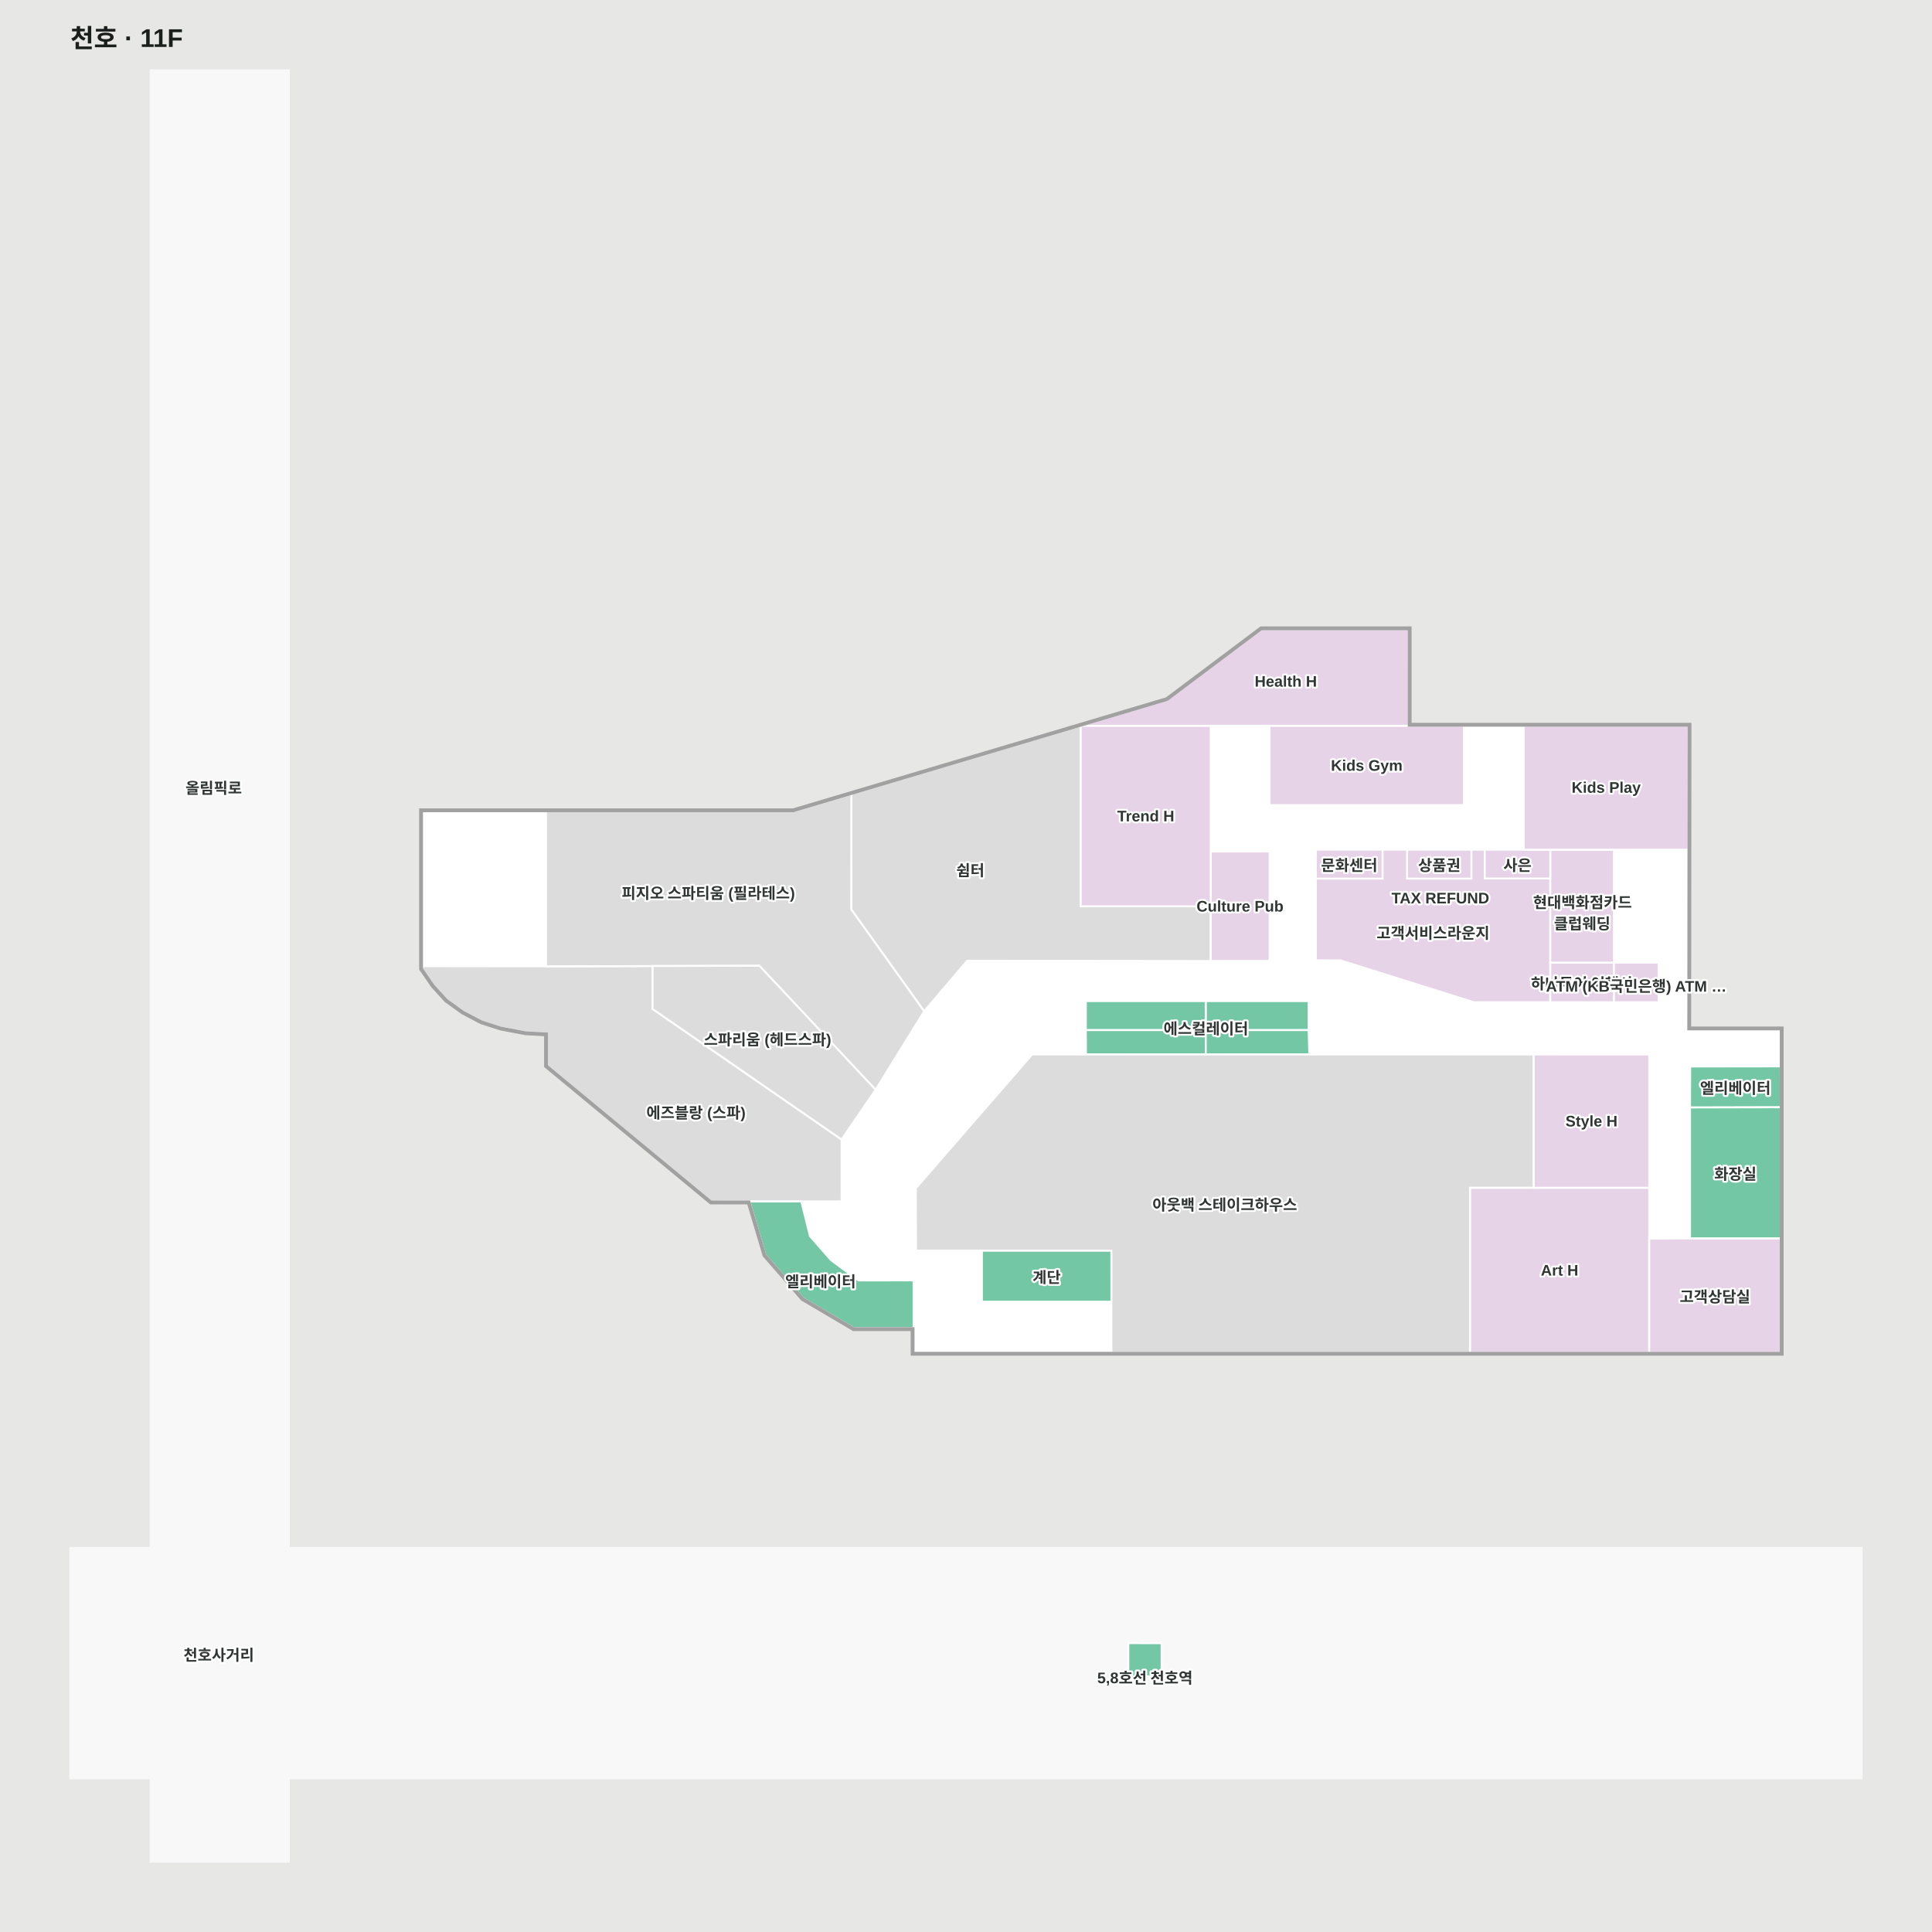
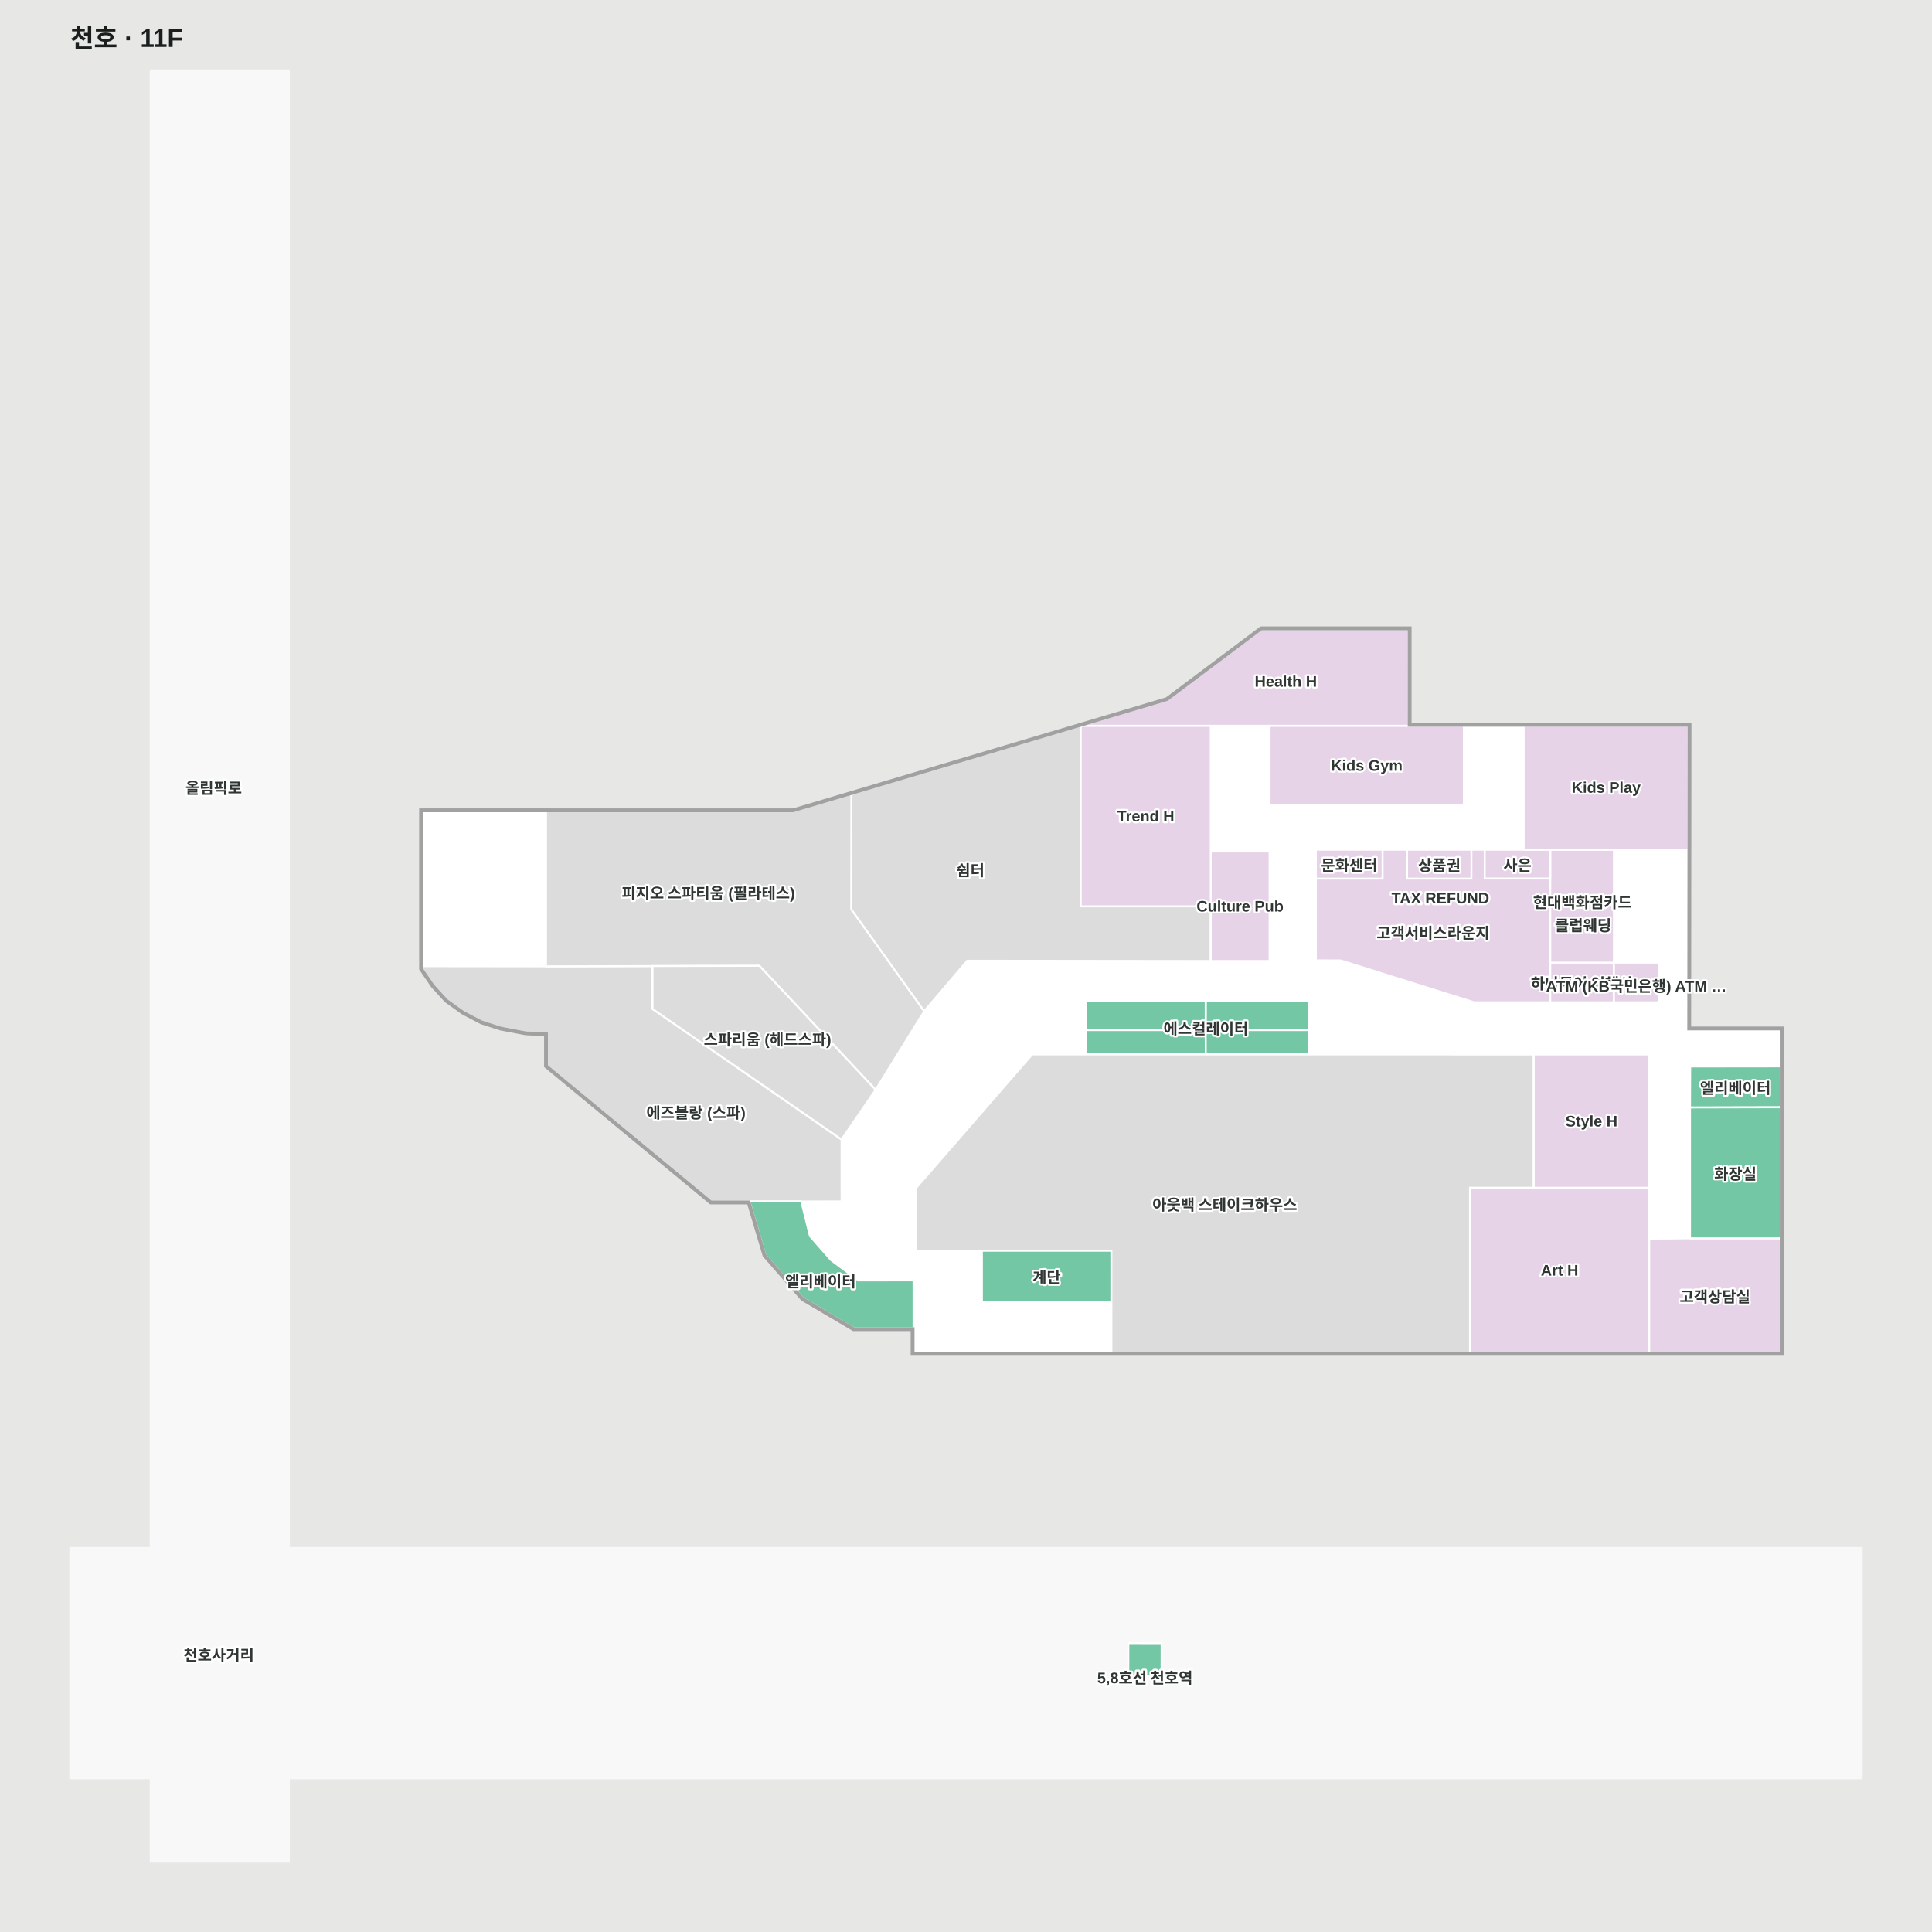
<svg xmlns="http://www.w3.org/2000/svg" viewBox="-55 -55 1510 1510" width="1200" height="1200" role="img" aria-labelledby="title desc">
  <rect x="-55" y="-55" width="1510" height="1510" fill="#e7e8e6" />
  <g>
    <polygon points="1264.75,512.21 1046.01,512.21 1046.01,436.86 930.87,436.86 857.55,491.92 857.33,492.08 857.07,492.16 565.04,579.07 274.85,579.07 274.85,702.09 283.85,715.18 294.25,726.55 307.08,735.75 321.42,743.28 336.50,748.14 355.87,751.82 372.50,752.71 372.50,777.90 500.84,884.06 530.74,884.06 543.20,925.83 572.66,959.68 612.27,983.06 659.01,983.06 659.01,1002.31 1336.78,1002.31 1336.78,749.56 1264.50,749.56" fill="#ffffff" fill-opacity="1" stroke="#ffffff" stroke-width="1.5" />
    <polygon points="1400.00,1154.87 170.78,1154.87 170.78,0.00 62.77,0.00 62.77,1154.87 0.00,1154.87 0.00,1334.89 62.77,1334.89 62.77,1400.00 170.78,1400.00 170.78,1334.89 1400.00,1334.89" fill="#f8f8f8" fill-opacity="1" stroke="#f8f8f8" stroke-width="1.5" />
  </g>
  <g>
    <polygon points="1156.65,728.33 1097.03,728.33 992.95,695.66 973.46,695.57 973.46,609.09 1156.65,609.09" fill="#e7d3e7" fill-opacity="1" stroke="#ffffff" stroke-width="1.5" />
    <polygon points="610.30,655.74 667.29,735.39 700.94,695.86 891.30,696.08 891.30,653.37 789.69,653.37 789.69,512.21 610.40,565.57" fill="#dcdcdc" fill-opacity="1" stroke="#ffffff" stroke-width="1.5" />
    <polygon points="371.76,700.25 274.85,700.13 274.85,702.09 283.85,715.18 294.25,726.55 307.08,735.75 321.42,743.28 336.50,748.14 355.87,751.82 372.50,752.71 372.50,777.90 500.90,884.08 530.79,884.02 571.27,884.02 602.76,883.96 602.74,835.61 455.03,733.56 455.03,700.01" fill="#dcdcdc" fill-opacity="1" stroke="#ffffff" stroke-width="1.5" />
    <polygon points="371.76,700.25 538.52,699.84 629.35,796.73 667.29,735.39 610.30,655.74 610.40,565.57 565.04,579.07 371.76,579.07" fill="#dcdcdc" fill-opacity="1" stroke="#ffffff" stroke-width="1.5" />
    <polygon points="1266.02,778.55 1265.89,810.58 1336.78,810.41 1336.74,778.46" fill="#73c7a4" fill-opacity="1" stroke="#ffffff" stroke-width="1.5" />
    <polygon points="712.44,922.40 712.44,962.37 813.64,962.37 813.64,922.40" fill="#73c7a4" fill-opacity="1" stroke="#ffffff" stroke-width="1.5" />
    <polygon points="887.34,727.44 887.34,750.10 967.79,750.10 967.79,727.44" fill="#73c7a4" fill-opacity="1" stroke="#ffffff" stroke-width="1.5" />
    <polygon points="793.67,727.44 793.67,750.10 887.34,750.10 887.34,727.44" fill="#73c7a4" fill-opacity="1" stroke="#ffffff" stroke-width="1.5" />
    <polygon points="793.67,750.10 793.76,769.10 887.41,769.11 887.34,750.10" fill="#73c7a4" fill-opacity="1" stroke="#ffffff" stroke-width="1.5" />
    <polygon points="887.41,769.11 968.30,769.12 967.79,750.10 887.34,750.10" fill="#73c7a4" fill-opacity="1" stroke="#ffffff" stroke-width="1.5" />
    <polygon points="530.79,884.02 543.20,925.83 572.66,959.68 612.27,983.06 659.01,983.06 659.01,945.73 615.91,945.76 594.49,929.89 578.03,911.12 571.27,884.02" fill="#73c7a4" fill-opacity="1" stroke="#ffffff" stroke-width="1.5" />
    <polygon points="937.28,610.50 891.30,610.50 891.30,696.08 937.28,696.08" fill="#e7d3e7" fill-opacity="1" stroke="#ffffff" stroke-width="1.5" />
    <polygon points="891.30,512.21 789.69,512.21 789.69,653.37 891.30,653.37" fill="#e7d3e7" fill-opacity="1" stroke="#ffffff" stroke-width="1.5" />
    <polygon points="455.03,733.56 602.74,835.61 629.35,796.73 538.52,699.84 455.03,700.01" fill="#dcdcdc" fill-opacity="1" stroke="#ffffff" stroke-width="1.5" />
    <polygon points="826.88,1229.24 826.88,1255.24 852.86,1255.06 852.88,1229.29" fill="#73c7a4" fill-opacity="1" stroke="#ffffff" stroke-width="1.5" />
    <polygon points="1093.88,873.31 1233.98,873.31 1233.98,1002.31 1093.88,1002.31" fill="#e7d3e7" fill-opacity="1" stroke="#ffffff" stroke-width="1.5" />
    <polygon points="751.71,769.10 660.77,873.75 660.94,922.40 813.64,922.40 813.67,1002.31 1093.88,1002.31 1093.88,873.31 1143.75,873.31 1143.75,769.14" fill="#dcdcdc" fill-opacity="1" stroke="#ffffff" stroke-width="1.5" />
    <polygon points="1143.75,769.14 1143.75,873.31 1233.98,873.31 1233.98,769.14" fill="#e7d3e7" fill-opacity="1" stroke="#ffffff" stroke-width="1.5" />
    <polygon points="1233.98,913.13 1233.98,1002.31 1336.78,1002.31 1336.78,912.82 1265.88,912.82" fill="#e7d3e7" fill-opacity="1" stroke="#ffffff" stroke-width="1.5" />
    <polygon points="1206.40,697.36 1156.65,697.36 1156.65,728.33 1206.40,728.33" fill="#e7d3e7" fill-opacity="1" stroke="#ffffff" stroke-width="1.5" />
    <polygon points="1206.40,609.09 1156.65,609.09 1156.65,697.36 1206.40,697.36" fill="#e7d3e7" fill-opacity="1" stroke="#ffffff" stroke-width="1.5" />
    <polygon points="1025.60,631.69 973.46,631.69 973.46,609.09 1025.60,609.09" fill="#e7d3e7" fill-opacity="1" stroke="#ffffff" stroke-width="1.5" />
    <polygon points="1095.02,631.69 1044.73,631.69 1044.73,609.09 1095.02,609.09" fill="#e7d3e7" fill-opacity="1" stroke="#ffffff" stroke-width="1.5" />
    <polygon points="1156.65,609.09 1105.42,609.09 1105.42,631.61 1156.65,631.61" fill="#e7d3e7" fill-opacity="1" stroke="#ffffff" stroke-width="1.5" />
    <polygon points="1241.39,728.33 1206.40,728.33 1206.40,697.36 1241.39,697.36" fill="#e7d3e7" fill-opacity="1" stroke="#ffffff" stroke-width="1.5" />
    <polygon points="1264.75,512.21 1135.88,512.21 1135.88,609.09 1264.65,609.09" fill="#e7d3e7" fill-opacity="1" stroke="#ffffff" stroke-width="1.5" />
    <polygon points="1265.89,810.58 1336.78,810.41 1336.78,912.82 1265.89,912.82" fill="#73c7a4" fill-opacity="1" stroke="#ffffff" stroke-width="1.5" />
    <polygon points="937.28,512.21 1089.13,512.21 1089.13,574.26 937.28,574.26" fill="#e7d3e7" fill-opacity="1" stroke="#ffffff" stroke-width="1.5" />
    <polygon points="930.87,436.86 857.33,492.08 789.69,512.21 1046.06,512.21 1046.01,436.86" fill="#e7d3e7" fill-opacity="1" stroke="#ffffff" stroke-width="1.5" />
    <polygon points="1336.78,764.67 1336.78,1002.31 659.01,1002.31 659.01,983.06 612.27,983.06 572.66,959.68 543.20,925.83 530.74,884.06 500.84,884.06 372.50,777.90 372.50,752.71 355.87,751.82 336.50,748.14 321.42,743.28 307.08,735.75 294.25,726.55 283.85,715.18 274.85,702.09 274.85,579.07 565.04,579.07 857.07,492.16 857.33,492.08 857.55,491.92 930.87,436.86 1046.01,436.86 1046.01,512.21 1264.75,512.21 1264.50,749.56 1336.78,749.56 1336.78,764.67 1338.28,764.67 1338.28,748.06 1266.00,748.06 1266.00,748.06 1266.13,629.38 1266.25,510.71 1047.51,510.71 1047.51,510.71 1047.51,435.36 930.37,435.36 856.65,490.72 564.83,577.57 273.35,577.57 273.35,702.55 276.05,706.48 282.68,716.12 289.62,723.71 293.25,727.68 299.77,732.35 306.29,737.03 311.30,739.66 320.84,744.67 329.95,747.61 336.12,749.60 355.68,753.31 371.00,754.13 371.00,754.13 371.00,778.60 500.30,885.56 529.63,885.56 535.74,906.07 541.85,926.57 567.84,956.43 571.71,960.87 611.89,984.56 657.51,984.56 657.51,984.56 657.51,1003.81 1338.28,1003.81 1338.28,764.67" fill="#a1a1a1" fill-opacity="1" stroke="#a1a1a1" stroke-width="1.5" />
  </g>
  <g font-family="Arial, 'Noto Sans KR', sans-serif" font-size="12" font-weight="600" fill="#303633" stroke="#fff" stroke-width="3" paint-order="stroke" stroke-linejoin="round">
    <text x="488.971" y="813.795" text-anchor="middle" dominant-baseline="central">에즈블랑 (스파)</text>
    <text x="902.257" y="885.706" text-anchor="middle" dominant-baseline="central">아웃백 스테이크하우스</text>
    <text x="1163.931" y="937.812" text-anchor="middle" dominant-baseline="central">Art H</text>
    <text x="1188.861" y="821.228" text-anchor="middle" dominant-baseline="central">Style H</text>
    <text x="840.493" y="582.791" text-anchor="middle" dominant-baseline="central">Trend H</text>
    <text x="1013.205" y="543.235" text-anchor="middle" dominant-baseline="central">Kids Gym</text>
    <text x="914.165" y="653.284" text-anchor="middle" dominant-baseline="central">Culture Pub</text>
    <text x="1200.348" y="560.419" text-anchor="middle" dominant-baseline="central">Kids Play</text>
    <text x="1181.831" y="649.386" text-anchor="middle" dominant-baseline="central">현대백화점카드</text>
    <text x="1181.529" y="712.842" text-anchor="middle" dominant-baseline="central">하나투어 여행사</text>
    <text x="1285.378" y="957.568" text-anchor="middle" dominant-baseline="central">고객상담실</text>
    <text x="1069.875" y="620.386" text-anchor="middle" dominant-baseline="central">상품권</text>
    <text x="1131.037" y="620.349" text-anchor="middle" dominant-baseline="central">사은</text>
    <text x="999.531" y="620.349" text-anchor="middle" dominant-baseline="central">문화센터</text>
    <text x="949.957" y="477.507" text-anchor="middle" dominant-baseline="central">Health H</text>
    <text x="1065.058" y="673.327" text-anchor="middle" dominant-baseline="central">고객서비스라운지</text>
    <text x="112" y="560" text-anchor="middle" dominant-baseline="central">올림픽로</text>
    <text x="116" y="1237.604" text-anchor="middle" dominant-baseline="central">천호사거리</text>
    <text x="544.856" y="756.585" text-anchor="middle" dominant-baseline="central">스파리움 (헤드스파)</text>
    <text x="498.593" y="642.161" text-anchor="middle" dominant-baseline="central">피지오 스파티움 (필라테스)</text>
    <text x="703.392" y="624.376" text-anchor="middle" dominant-baseline="central">쉼터</text>
    <text x="1070.739" y="646.902" text-anchor="middle" dominant-baseline="central">TAX REFUND</text>
-     <text x="1181.585" y="665.982" text-anchor="middle" dominant-baseline="central">클럽웨딩</text>
+     <text x="1182.338" y="667.42" text-anchor="middle" dominant-baseline="central">클럽웨딩</text>
    <text x="586.323" y="945.717" text-anchor="middle" dominant-baseline="central">엘리베이터</text>
    <text x="763.041" y="942.383" text-anchor="middle" dominant-baseline="central">계단</text>
    <text x="887.5" y="748.039" text-anchor="middle" dominant-baseline="central">에스컬레이터</text>
    <text x="1301.335" y="794.52" text-anchor="middle" dominant-baseline="central">엘리베이터</text>
    <text x="1301.335" y="861.616" text-anchor="middle" dominant-baseline="central">화장실</text>
    <text x="839.883" y="1253.523" text-anchor="middle" dominant-baseline="central">5,8호선 천호역</text>
    <text x="1223.895" y="712.842" text-anchor="middle" dominant-baseline="central">ATM (KB국민은행) ATM …</text>
  </g>
  <text x="0" y="-18" font-family="Arial, 'Noto Sans KR', sans-serif" font-size="20" font-weight="700" fill="#1a1f1d">천호 · 11F</text>
</svg>
